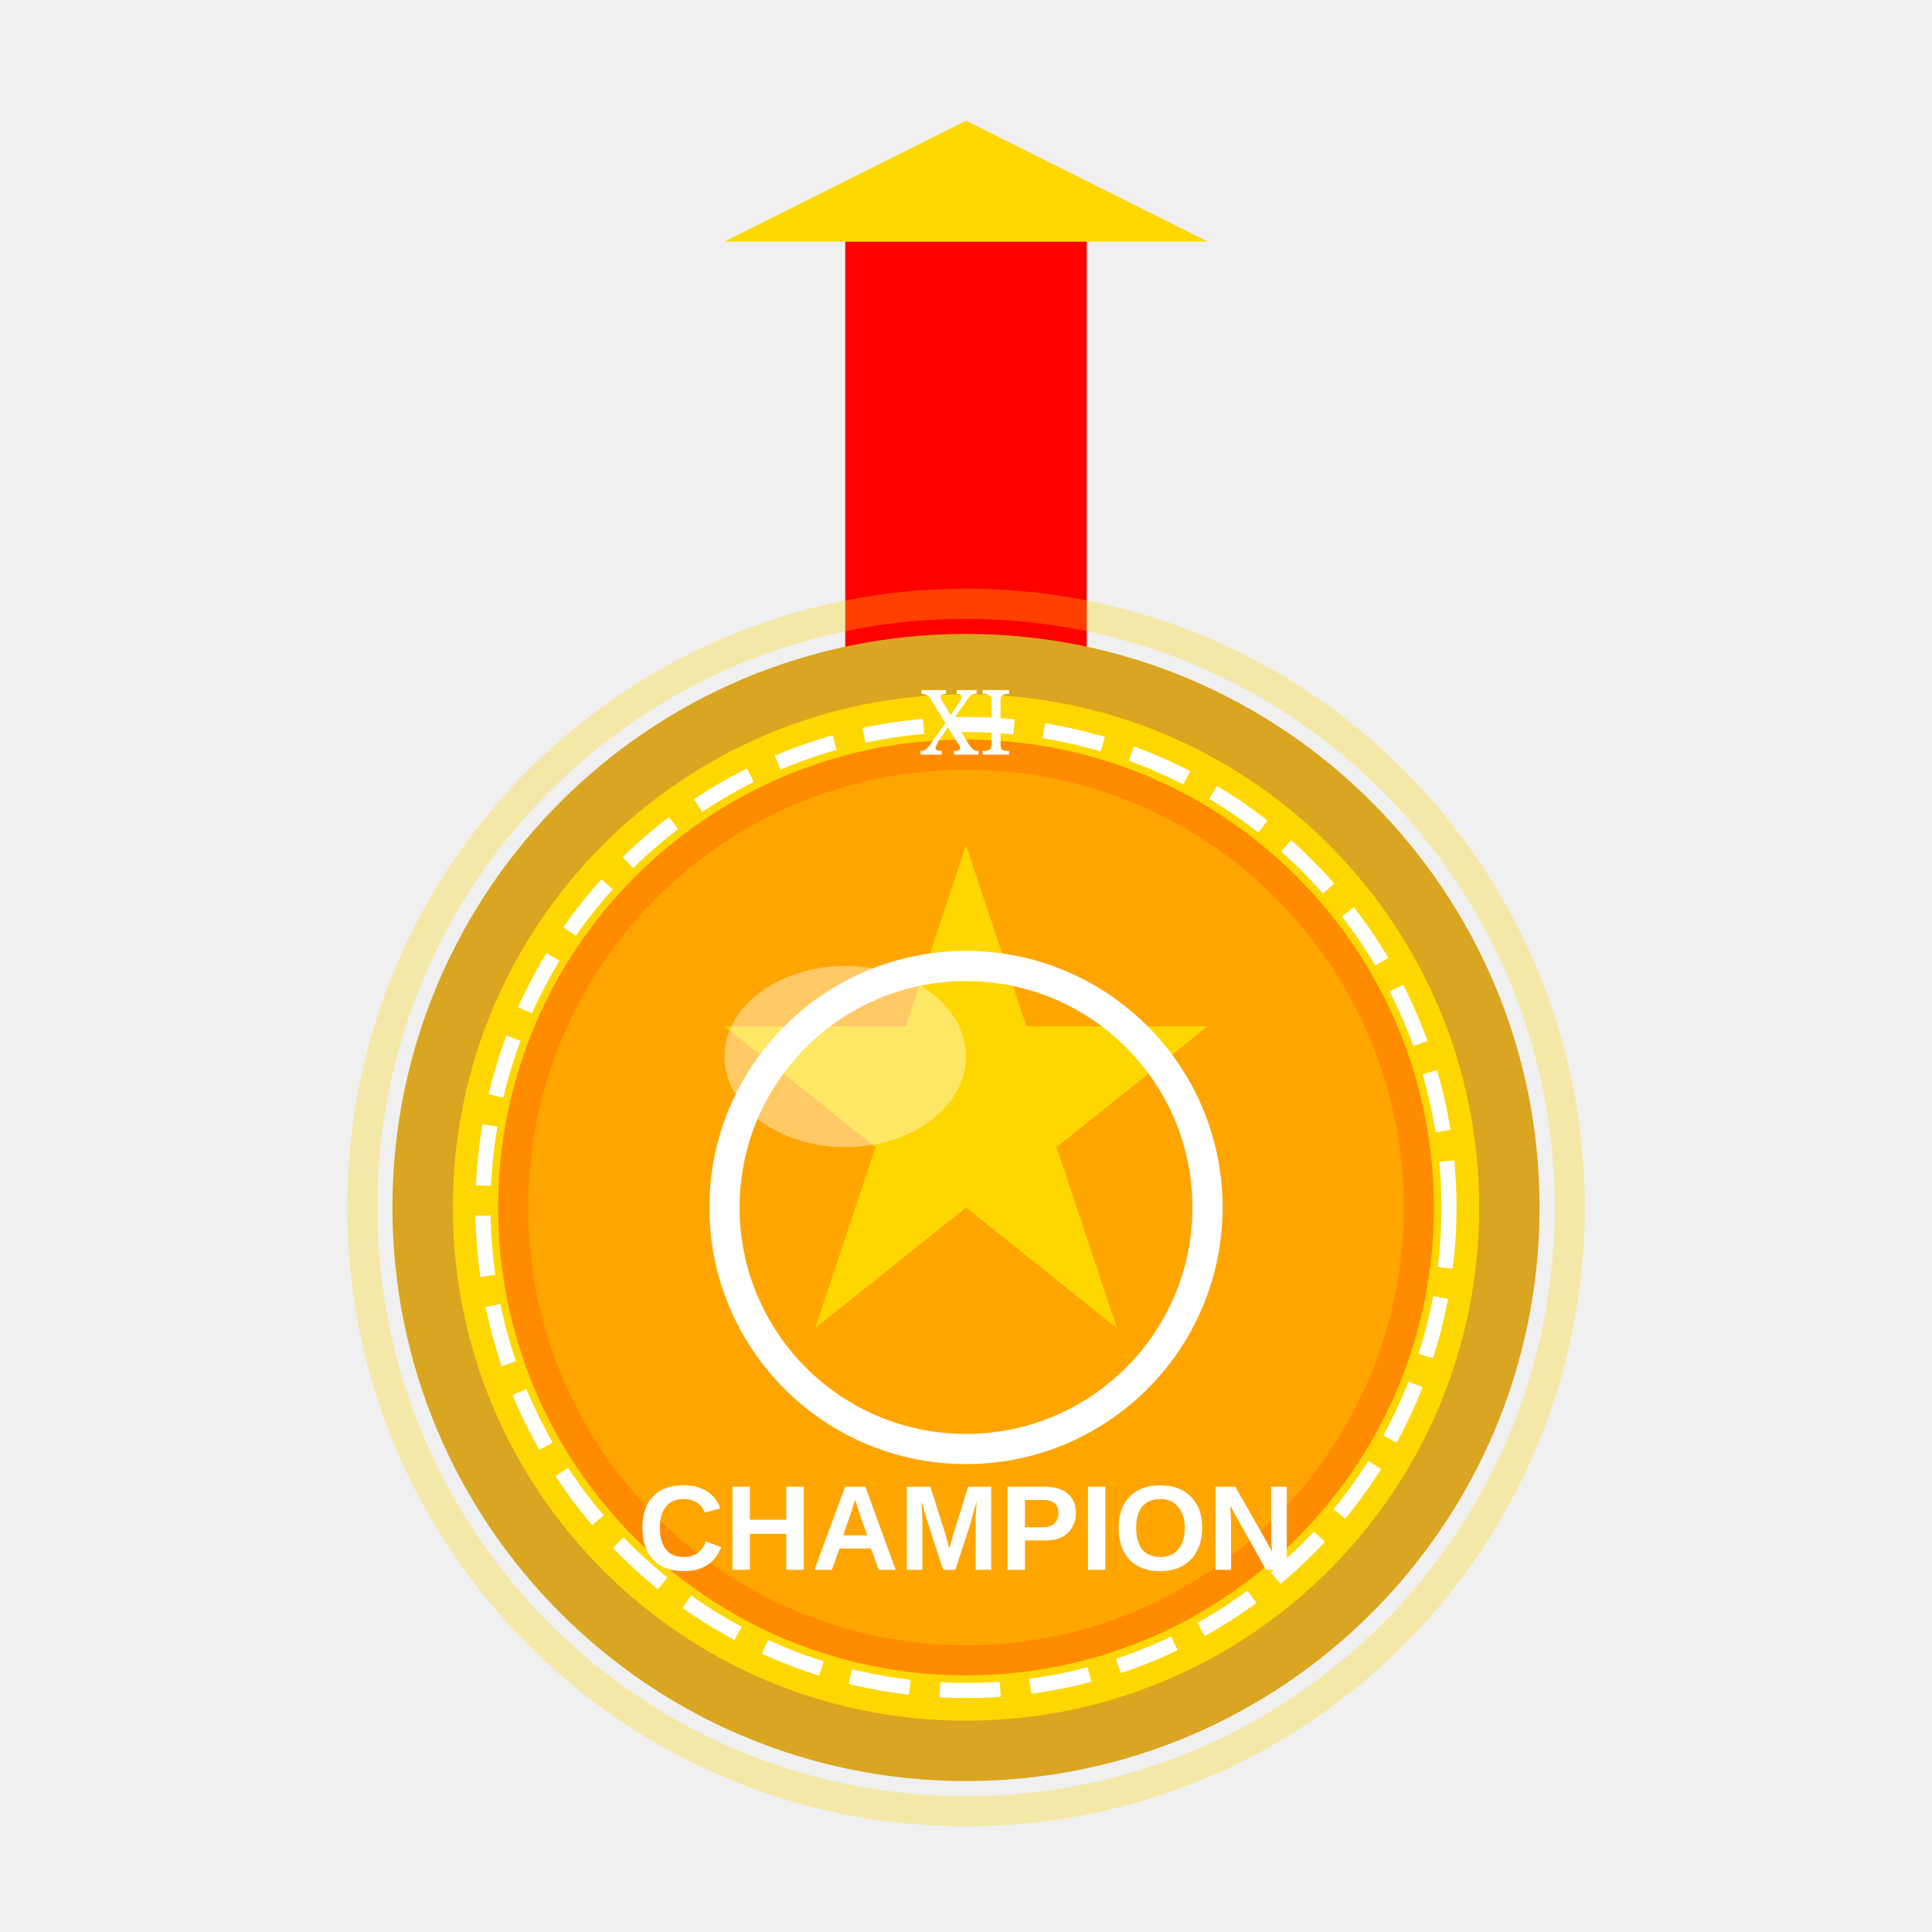
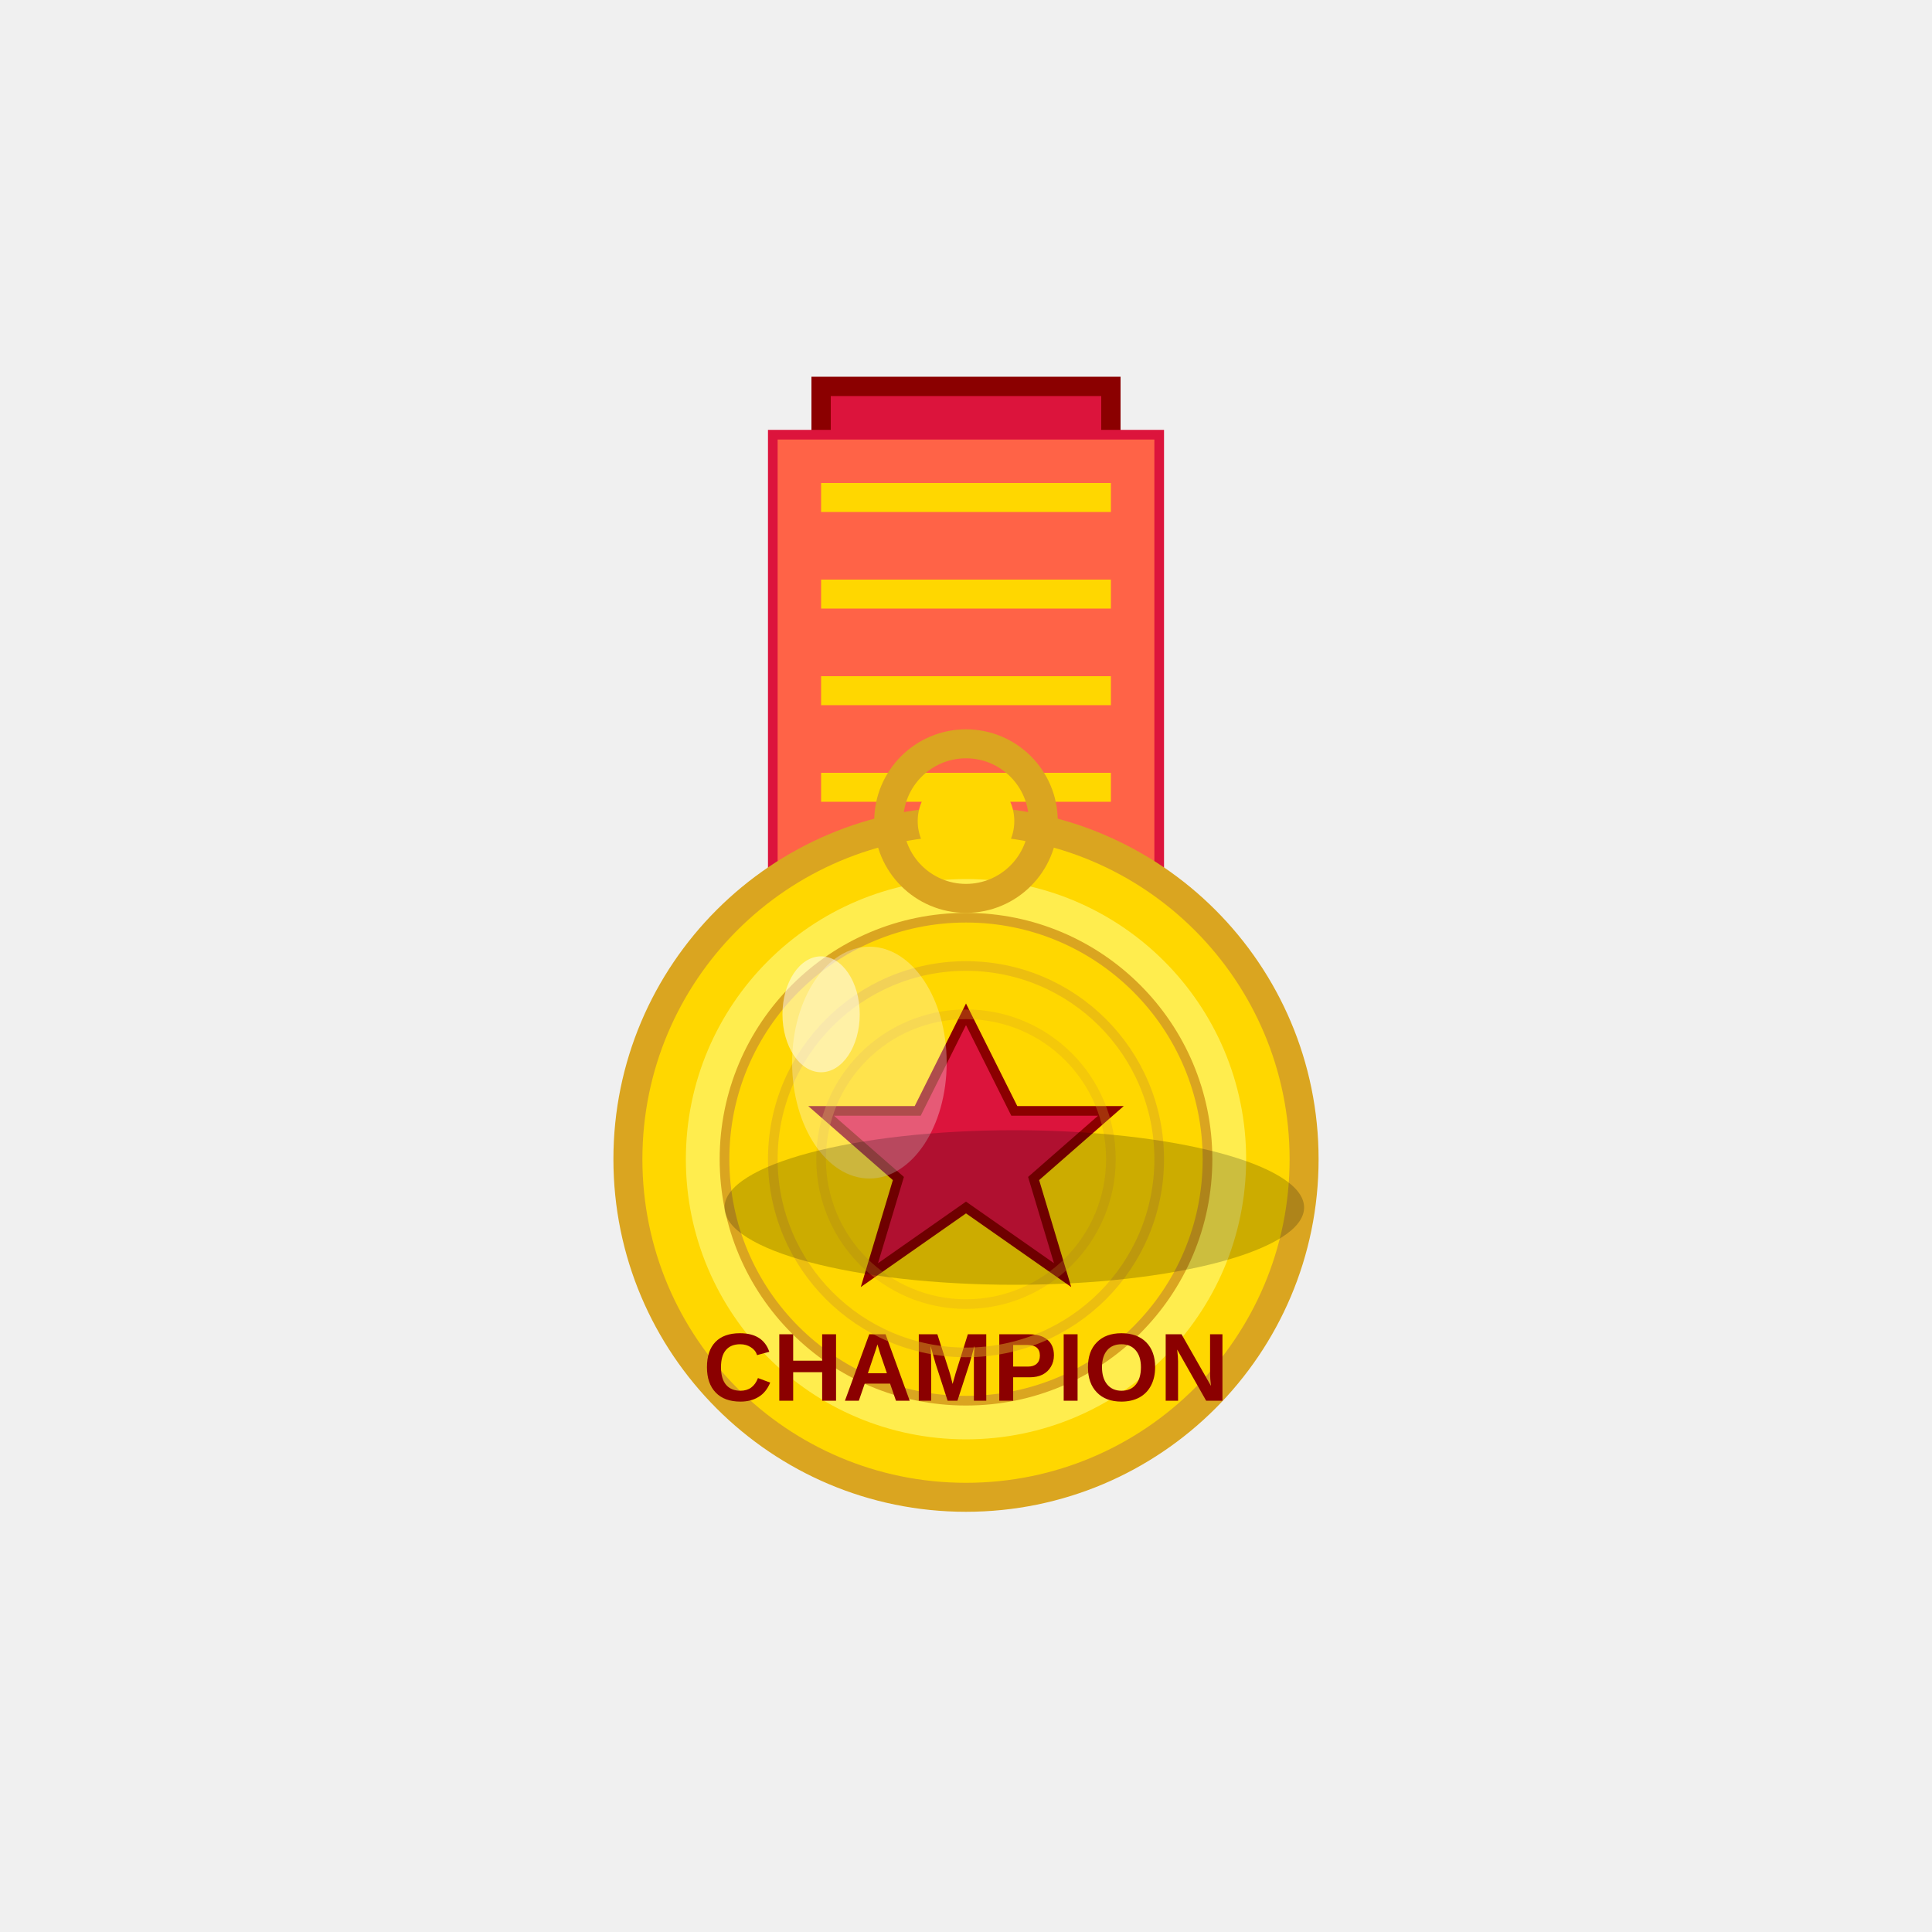
- <svg xmlns="http://www.w3.org/2000/svg" width="64" height="64" viewBox="0 0 64 64">
-   <rect x="28" y="8" width="8" height="20" fill="#FF0000" />
-   <polygon points="24,8 32,4 40,8" fill="#FFD700" />
-   <circle cx="32" cy="40" r="18" fill="#FFD700" stroke="#DAA520" stroke-width="2" />
-   <circle cx="32" cy="40" r="15" fill="#FFA500" stroke="#FF8C00" stroke-width="1" />
-   <polygon points="32,28 34,34 40,34 35,38 37,44 32,40 27,44 29,38 24,34 30,34" fill="#FFD700" />
-   <circle cx="32" cy="40" r="8" fill="none" stroke="#FFFFFF" stroke-width="1" />
-   <text x="32" y="52" text-anchor="middle" font-family="Arial" font-size="4" fill="#FFFFFF" font-weight="bold">CHAMPION</text>
-   <ellipse cx="28" cy="35" rx="4" ry="3" fill="#FFFFFF" opacity="0.4" />
-   <circle cx="32" cy="40" r="16" fill="none" stroke="#FFFFFF" stroke-width="0.5" stroke-dasharray="2,1" />
-   <circle cx="32" cy="40" r="20" fill="none" stroke="#FFD700" stroke-width="1" opacity="0.3" />
-   <text x="32" y="25" text-anchor="middle" font-family="serif" font-size="3" fill="#FFFFFF">XI</text>
+ <svg xmlns="http://www.w3.org/2000/svg" width="200" height="200" viewBox="0 0 200 200">
+   <rect x="85" y="40" width="30" height="60" fill="#dc143c" stroke="#8b0000" stroke-width="2" />
+   <rect x="80" y="45" width="40" height="50" fill="#ff6347" stroke="#dc143c" stroke-width="1" />
+   <rect x="85" y="50" width="30" height="3" fill="#ffd700" />
+   <rect x="85" y="60" width="30" height="3" fill="#ffd700" />
+   <rect x="85" y="70" width="30" height="3" fill="#ffd700" />
+   <rect x="85" y="80" width="30" height="3" fill="#ffd700" />
+   <circle cx="100" cy="120" r="35" fill="#ffd700" stroke="#daa520" stroke-width="3" />
+   <circle cx="100" cy="120" r="30" fill="#ffed4e" stroke="#ffd700" stroke-width="2" />
+   <circle cx="100" cy="120" r="25" fill="#ffd700" stroke="#daa520" stroke-width="1" />
+   <path d="M100 105 L105 115 L115 115 L107 122 L110 132 L100 125 L90 132 L93 122 L85 115 L95 115 Z" fill="#dc143c" stroke="#8b0000" stroke-width="1" />
+   <text x="100" y="145" text-anchor="middle" font-family="Arial" font-size="10" font-weight="bold" fill="#8b0000">CHAMPION</text>
+   <circle cx="100" cy="85" r="8" fill="none" stroke="#daa520" stroke-width="3" />
+   <circle cx="100" cy="85" r="5" fill="#ffd700" />
+   <circle cx="100" cy="120" r="20" fill="none" stroke="#daa520" stroke-width="1" opacity="0.5" />
+   <circle cx="100" cy="120" r="15" fill="none" stroke="#daa520" stroke-width="1" opacity="0.3" />
+   <ellipse cx="90" cy="110" rx="8" ry="12" fill="#fff" opacity="0.3" />
+   <ellipse cx="85" cy="105" rx="4" ry="6" fill="#fff" opacity="0.5" />
+   <ellipse cx="105" cy="125" rx="30" ry="8" fill="#000" opacity="0.2" />
+   <animateTransform attributeName="transform" attributeType="XML" type="scale" values="1;1.05;1" dur="3s" repeatCount="indefinite" additive="sum" />
</svg>
